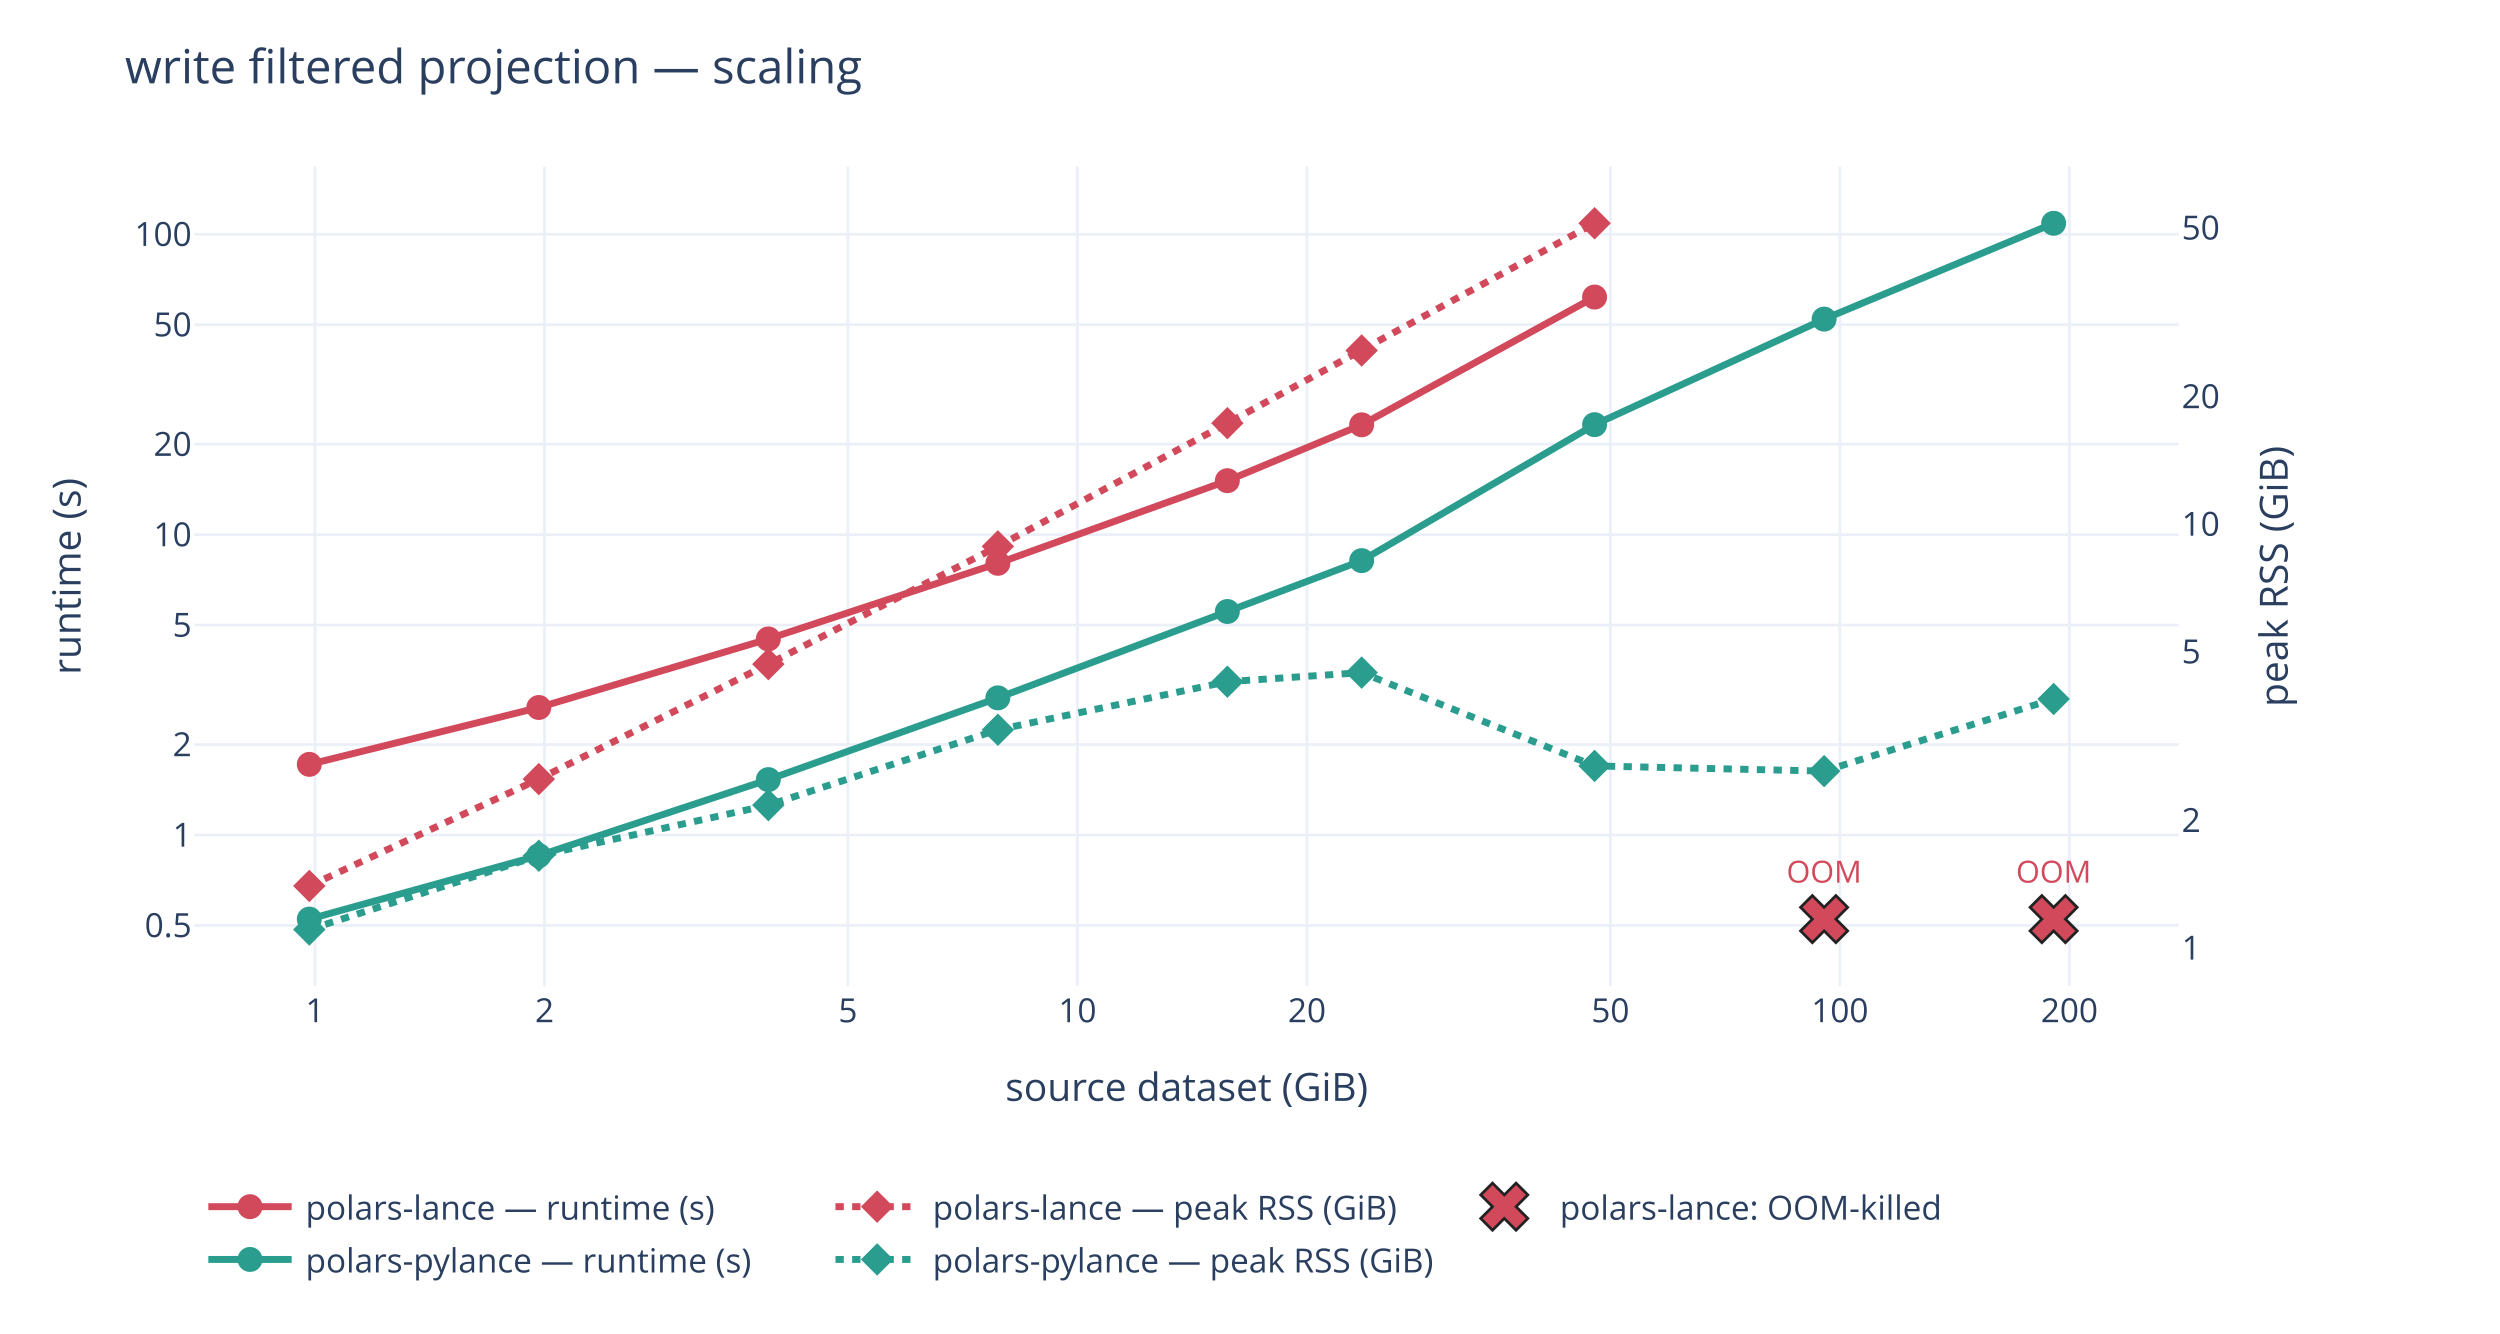
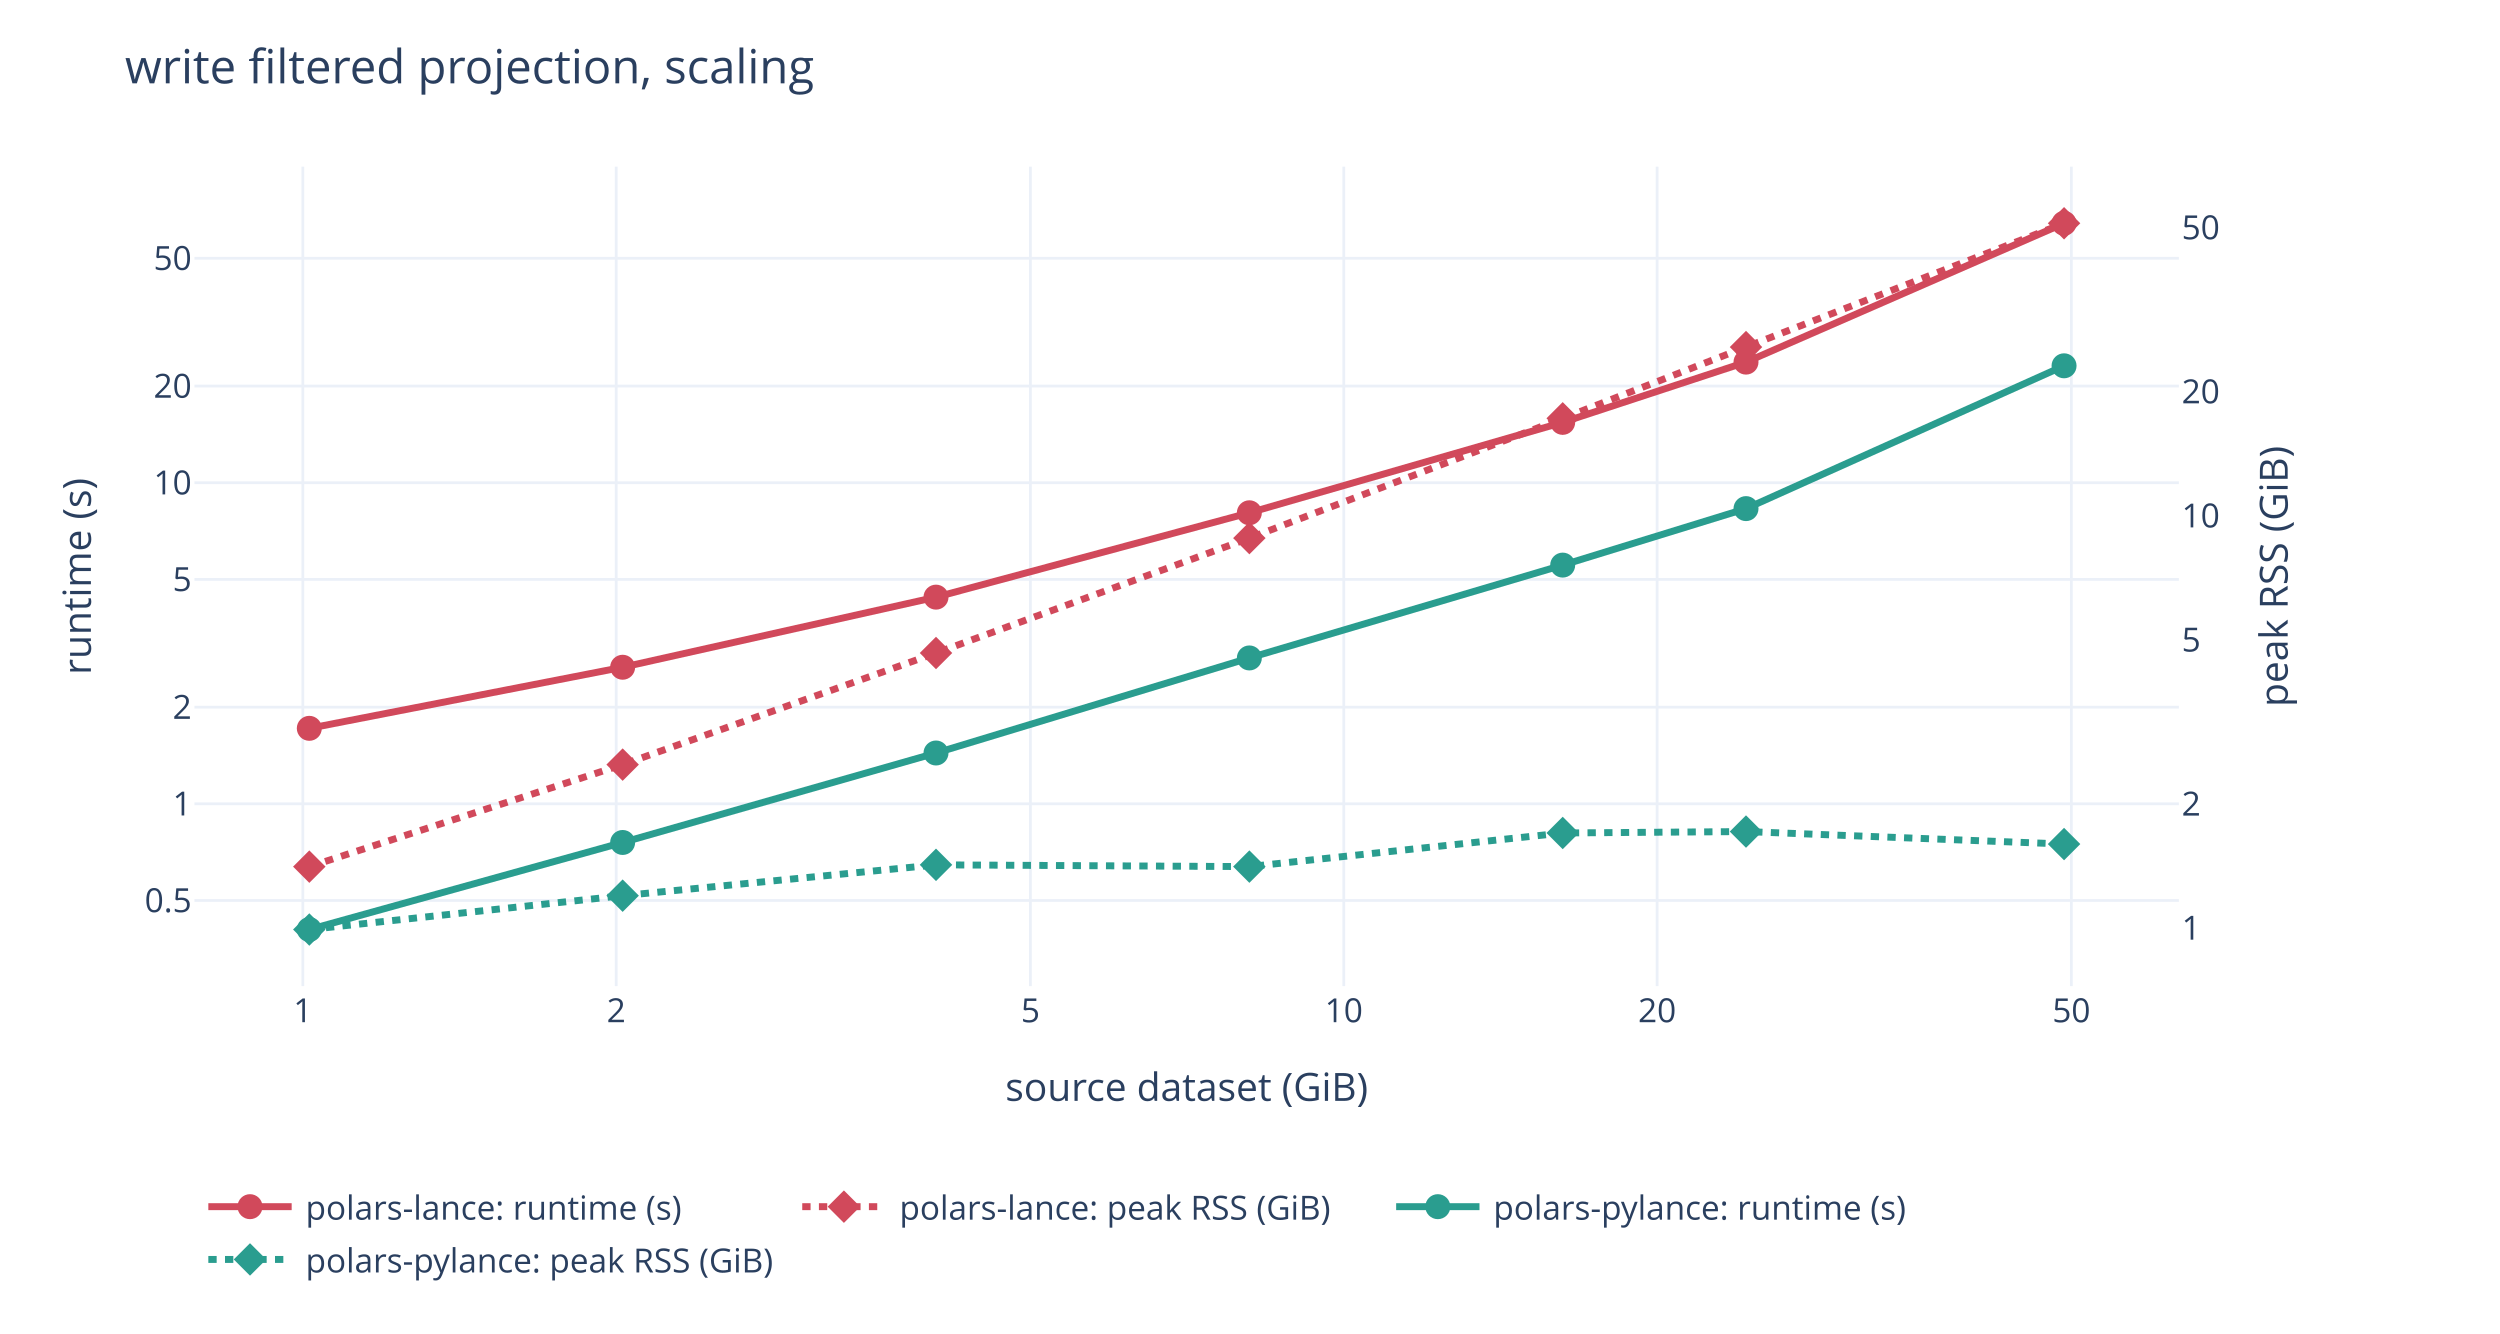
<svg xmlns="http://www.w3.org/2000/svg" class="main-svg" width="900" height="480" style="" viewBox="0 0 900 480">
  <rect x="0" y="0" width="900" height="480" style="fill: rgb(255, 255, 255); fill-opacity: 1;" />
-   <defs id="defs-044f42">
+   <defs id="defs-d70cb2">
    <g class="clips">
-       <clipPath id="clip044f42xyplot" class="plotclip">
+       <clipPath id="clipd70cb2xyplot" class="plotclip">
        <rect width="714.4" height="295" />
      </clipPath>
-       <clipPath id="clip044f42xy2plot" class="plotclip">
+       <clipPath id="clipd70cb2xy2plot" class="plotclip">
        <rect width="714.4" height="295" />
      </clipPath>
-       <clipPath class="axesclip" id="clip044f42x">
+       <clipPath class="axesclip" id="clipd70cb2x">
        <rect x="70" y="0" width="714.4" height="480" />
      </clipPath>
-       <clipPath class="axesclip" id="clip044f42y">
+       <clipPath class="axesclip" id="clipd70cb2y">
        <rect x="0" y="60" width="900" height="295" />
      </clipPath>
-       <clipPath class="axesclip" id="clip044f42xy">
+       <clipPath class="axesclip" id="clipd70cb2xy">
        <rect x="70" y="60" width="714.4" height="295" />
      </clipPath>
-       <clipPath class="axesclip" id="clip044f42y2">
+       <clipPath class="axesclip" id="clipd70cb2y2">
        <rect x="0" y="60" width="900" height="295" />
      </clipPath>
-       <clipPath class="axesclip" id="clip044f42xy2">
+       <clipPath class="axesclip" id="clipd70cb2xy2">
        <rect x="70" y="60" width="714.4" height="295" />
      </clipPath>
    </g>
    <g class="gradients" />
    <g class="patterns" />
  </defs>
  <g class="bglayer" />
  <g class="layer-below">
    <g class="imagelayer" />
    <g class="shapelayer" />
  </g>
  <g class="cartesianlayer">
    <g class="subplot xy">
      <g class="layer-subplot">
        <g class="shapelayer" />
        <g class="imagelayer" />
      </g>
      <g class="minor-gridlayer">
        <g class="x" />
        <g class="y" />
        <g class="y2" />
      </g>
      <g class="gridlayer">
        <g class="x">
-           <path class="xgrid crisp" transform="translate(113.39,0)" d="M0,60v295" style="stroke: rgb(235, 240, 248); stroke-opacity: 1; stroke-width: 1px;" />
-           <path class="xgrid crisp" transform="translate(196.02,0)" d="M0,60v295" style="stroke: rgb(235, 240, 248); stroke-opacity: 1; stroke-width: 1px;" />
-           <path class="xgrid crisp" transform="translate(305.24,0)" d="M0,60v295" style="stroke: rgb(235, 240, 248); stroke-opacity: 1; stroke-width: 1px;" />
-           <path class="xgrid crisp" transform="translate(387.87,0)" d="M0,60v295" style="stroke: rgb(235, 240, 248); stroke-opacity: 1; stroke-width: 1px;" />
-           <path class="xgrid crisp" transform="translate(470.5,0)" d="M0,60v295" style="stroke: rgb(235, 240, 248); stroke-opacity: 1; stroke-width: 1px;" />
-           <path class="xgrid crisp" transform="translate(579.73,0)" d="M0,60v295" style="stroke: rgb(235, 240, 248); stroke-opacity: 1; stroke-width: 1px;" />
-           <path class="xgrid crisp" transform="translate(662.35,0)" d="M0,60v295" style="stroke: rgb(235, 240, 248); stroke-opacity: 1; stroke-width: 1px;" />
-           <path class="xgrid crisp" transform="translate(744.98,0)" d="M0,60v295" style="stroke: rgb(235, 240, 248); stroke-opacity: 1; stroke-width: 1px;" />
+           <path class="xgrid crisp" transform="translate(109.02,0)" d="M0,60v295" style="stroke: rgb(235, 240, 248); stroke-opacity: 1; stroke-width: 1px;" />
+           <path class="xgrid crisp" transform="translate(221.83,0)" d="M0,60v295" style="stroke: rgb(235, 240, 248); stroke-opacity: 1; stroke-width: 1px;" />
+           <path class="xgrid crisp" transform="translate(370.95,0)" d="M0,60v295" style="stroke: rgb(235, 240, 248); stroke-opacity: 1; stroke-width: 1px;" />
+           <path class="xgrid crisp" transform="translate(483.76,0)" d="M0,60v295" style="stroke: rgb(235, 240, 248); stroke-opacity: 1; stroke-width: 1px;" />
+           <path class="xgrid crisp" transform="translate(596.56,0)" d="M0,60v295" style="stroke: rgb(235, 240, 248); stroke-opacity: 1; stroke-width: 1px;" />
+           <path class="xgrid crisp" transform="translate(745.69,0)" d="M0,60v295" style="stroke: rgb(235, 240, 248); stroke-opacity: 1; stroke-width: 1px;" />
        </g>
        <g class="y">
-           <path class="ygrid crisp" transform="translate(0,333.14)" d="M70,0h714.4" style="stroke: rgb(235, 240, 248); stroke-opacity: 1; stroke-width: 1px;" />
-           <path class="ygrid crisp" transform="translate(0,300.59)" d="M70,0h714.4" style="stroke: rgb(235, 240, 248); stroke-opacity: 1; stroke-width: 1px;" />
-           <path class="ygrid crisp" transform="translate(0,268.04)" d="M70,0h714.4" style="stroke: rgb(235, 240, 248); stroke-opacity: 1; stroke-width: 1px;" />
-           <path class="ygrid crisp" transform="translate(0,225.01)" d="M70,0h714.4" style="stroke: rgb(235, 240, 248); stroke-opacity: 1; stroke-width: 1px;" />
-           <path class="ygrid crisp" transform="translate(0,192.46)" d="M70,0h714.4" style="stroke: rgb(235, 240, 248); stroke-opacity: 1; stroke-width: 1px;" />
-           <path class="ygrid crisp" transform="translate(0,159.91)" d="M70,0h714.4" style="stroke: rgb(235, 240, 248); stroke-opacity: 1; stroke-width: 1px;" />
-           <path class="ygrid crisp" transform="translate(0,116.88)" d="M70,0h714.4" style="stroke: rgb(235, 240, 248); stroke-opacity: 1; stroke-width: 1px;" />
-           <path class="ygrid crisp" transform="translate(0,84.33)" d="M70,0h714.4" style="stroke: rgb(235, 240, 248); stroke-opacity: 1; stroke-width: 1px;" />
+           <path class="ygrid crisp" transform="translate(0,324.17)" d="M70,0h714.4" style="stroke: rgb(235, 240, 248); stroke-opacity: 1; stroke-width: 1px;" />
+           <path class="ygrid crisp" transform="translate(0,289.37)" d="M70,0h714.4" style="stroke: rgb(235, 240, 248); stroke-opacity: 1; stroke-width: 1px;" />
+           <path class="ygrid crisp" transform="translate(0,254.58)" d="M70,0h714.4" style="stroke: rgb(235, 240, 248); stroke-opacity: 1; stroke-width: 1px;" />
+           <path class="ygrid crisp" transform="translate(0,208.58)" d="M70,0h714.4" style="stroke: rgb(235, 240, 248); stroke-opacity: 1; stroke-width: 1px;" />
+           <path class="ygrid crisp" transform="translate(0,173.78)" d="M70,0h714.4" style="stroke: rgb(235, 240, 248); stroke-opacity: 1; stroke-width: 1px;" />
+           <path class="ygrid crisp" transform="translate(0,138.98)" d="M70,0h714.4" style="stroke: rgb(235, 240, 248); stroke-opacity: 1; stroke-width: 1px;" />
+           <path class="ygrid crisp" transform="translate(0,92.98)" d="M70,0h714.4" style="stroke: rgb(235, 240, 248); stroke-opacity: 1; stroke-width: 1px;" />
        </g>
        <g class="y2" />
      </g>
      <g class="zerolinelayer" />
      <g class="layer-between">
        <g class="shapelayer" />
        <g class="imagelayer" />
      </g>
      <path class="xlines-below" />
      <path class="ylines-below" />
      <g class="overlines-below">
        <path class="xy2-x" />
        <path class="xy2-y" />
      </g>
      <g class="xaxislayer-below" />
      <g class="yaxislayer-below" />
      <g class="overaxes-below">
        <g class="xy2-x" />
        <g class="xy2-y" />
      </g>
      <g class="overplot">
-         <g class="xy" transform="translate(70,60)" clip-path="url(#clip044f42xyplot)">
+         <g class="xy" transform="translate(70,60)" clip-path="url(#clipd70cb2xyplot)">
          <g class="scatterlayer mlayer">
-             <g class="trace scatter tracec102e5" style="stroke-miterlimit: 2; opacity: 1;">
+             <g class="trace scatter trace027708" style="stroke-miterlimit: 2; opacity: 1;">
              <g class="fills" />
              <g class="errorbars" />
              <g class="lines">
-                 <path class="js-line" d="M41.35,215.17L123.97,194.7L206.6,170.02L289.23,142.79L371.85,113.05L420.19,92.93L504.05,46.94" style="vector-effect: none; fill: none; stroke: rgb(209, 73, 91); stroke-opacity: 1; stroke-width: 2.5px; opacity: 1;" />
+                 <path class="js-line" d="M41.35,202.2L154.15,180.21L266.96,154.97L379.77,124.6L492.57,92.05L558.56,70.36L673.06,20.38" style="vector-effect: none; fill: none; stroke: rgb(209, 73, 91); stroke-opacity: 1; stroke-width: 2.5px; opacity: 1;" />
              </g>
              <g class="points">
-                 <path class="point" transform="translate(41.35,215.17)" d="M4.5,0A4.5,4.5 0 1,1 0,-4.5A4.5,4.5 0 0,1 4.5,0Z" style="opacity: 1; stroke-width: 0px; fill: rgb(209, 73, 91); fill-opacity: 1;" />
-                 <path class="point" transform="translate(123.97,194.7)" d="M4.5,0A4.5,4.5 0 1,1 0,-4.5A4.5,4.5 0 0,1 4.5,0Z" style="opacity: 1; stroke-width: 0px; fill: rgb(209, 73, 91); fill-opacity: 1;" />
-                 <path class="point" transform="translate(206.6,170.02)" d="M4.5,0A4.5,4.5 0 1,1 0,-4.5A4.5,4.5 0 0,1 4.5,0Z" style="opacity: 1; stroke-width: 0px; fill: rgb(209, 73, 91); fill-opacity: 1;" />
-                 <path class="point" transform="translate(289.23,142.79)" d="M4.5,0A4.5,4.5 0 1,1 0,-4.5A4.5,4.5 0 0,1 4.5,0Z" style="opacity: 1; stroke-width: 0px; fill: rgb(209, 73, 91); fill-opacity: 1;" />
-                 <path class="point" transform="translate(371.85,113.05)" d="M4.5,0A4.5,4.5 0 1,1 0,-4.5A4.5,4.5 0 0,1 4.5,0Z" style="opacity: 1; stroke-width: 0px; fill: rgb(209, 73, 91); fill-opacity: 1;" />
-                 <path class="point" transform="translate(420.19,92.93)" d="M4.5,0A4.5,4.5 0 1,1 0,-4.5A4.5,4.5 0 0,1 4.5,0Z" style="opacity: 1; stroke-width: 0px; fill: rgb(209, 73, 91); fill-opacity: 1;" />
-                 <path class="point" transform="translate(504.05,46.94)" d="M4.5,0A4.5,4.5 0 1,1 0,-4.5A4.5,4.5 0 0,1 4.5,0Z" style="opacity: 1; stroke-width: 0px; fill: rgb(209, 73, 91); fill-opacity: 1;" />
+                 <path class="point" transform="translate(41.35,202.2)" d="M4.5,0A4.5,4.5 0 1,1 0,-4.5A4.5,4.5 0 0,1 4.5,0Z" style="opacity: 1; stroke-width: 0px; fill: rgb(209, 73, 91); fill-opacity: 1;" />
+                 <path class="point" transform="translate(154.15,180.21)" d="M4.5,0A4.5,4.5 0 1,1 0,-4.5A4.5,4.5 0 0,1 4.5,0Z" style="opacity: 1; stroke-width: 0px; fill: rgb(209, 73, 91); fill-opacity: 1;" />
+                 <path class="point" transform="translate(266.96,154.97)" d="M4.5,0A4.5,4.5 0 1,1 0,-4.5A4.5,4.5 0 0,1 4.5,0Z" style="opacity: 1; stroke-width: 0px; fill: rgb(209, 73, 91); fill-opacity: 1;" />
+                 <path class="point" transform="translate(379.77,124.6)" d="M4.5,0A4.5,4.5 0 1,1 0,-4.5A4.5,4.5 0 0,1 4.5,0Z" style="opacity: 1; stroke-width: 0px; fill: rgb(209, 73, 91); fill-opacity: 1;" />
+                 <path class="point" transform="translate(492.57,92.05)" d="M4.5,0A4.5,4.5 0 1,1 0,-4.5A4.5,4.5 0 0,1 4.5,0Z" style="opacity: 1; stroke-width: 0px; fill: rgb(209, 73, 91); fill-opacity: 1;" />
+                 <path class="point" transform="translate(558.56,70.36)" d="M4.5,0A4.5,4.5 0 1,1 0,-4.5A4.5,4.5 0 0,1 4.5,0Z" style="opacity: 1; stroke-width: 0px; fill: rgb(209, 73, 91); fill-opacity: 1;" />
+                 <path class="point" transform="translate(673.06,20.38)" d="M4.5,0A4.5,4.5 0 1,1 0,-4.5A4.5,4.5 0 0,1 4.5,0Z" style="opacity: 1; stroke-width: 0px; fill: rgb(209, 73, 91); fill-opacity: 1;" />
              </g>
              <g class="text" />
            </g>
-             <g class="trace scatter trace459a72" style="stroke-miterlimit: 2; opacity: 1;">
-               <g class="fills" />
-               <g class="errorbars" />
-               <g class="lines" />
-               <g class="points">
-                 <path class="point" transform="translate(586.68,270.88)" d="M0,4.24l4.24,4.24l4.24,-4.24l-4.24,-4.24l4.24,-4.24l-4.24,-4.24l-4.24,4.24l-4.24,-4.24l-4.24,4.24l4.24,4.24l-4.24,4.24l4.24,4.24Z" style="opacity: 1; stroke-width: 1px; fill: rgb(209, 73, 91); fill-opacity: 1; stroke: rgb(34, 34, 34); stroke-opacity: 1;" />
-                 <path class="point" transform="translate(669.31,270.88)" d="M0,4.24l4.24,4.24l4.24,-4.24l-4.24,-4.24l4.24,-4.24l-4.24,-4.24l-4.24,4.24l-4.24,-4.24l-4.24,4.24l4.24,4.24l-4.24,4.24l4.24,4.24Z" style="opacity: 1; stroke-width: 1px; fill: rgb(209, 73, 91); fill-opacity: 1; stroke: rgb(34, 34, 34); stroke-opacity: 1;" />
-               </g>
-               <g class="text">
-                 <g class="textpoint" transform="translate(0,-13.125)">
-                   <text x="586.68" y="270.88" text-anchor="middle" style="font-family: 'Open Sans', verdana, arial, sans-serif; font-size: 11px; fill: rgb(209, 73, 91); fill-opacity: 1; white-space: pre;">OOM</text>
-                 </g>
-                 <g class="textpoint" transform="translate(0,-13.125)">
-                   <text x="669.31" y="270.88" text-anchor="middle" style="font-family: 'Open Sans', verdana, arial, sans-serif; font-size: 11px; fill: rgb(209, 73, 91); fill-opacity: 1; white-space: pre;">OOM</text>
-                 </g>
-               </g>
-             </g>
-             <g class="trace scatter trace5e51e1" style="stroke-miterlimit: 2; opacity: 1;">
+             <g class="trace scatter trace040fe6" style="stroke-miterlimit: 2; opacity: 1;">
              <g class="fills" />
              <g class="errorbars" />
              <g class="lines">
-                 <path class="js-line" d="M41.35,270.88L123.97,248.01L206.6,220.66L289.23,191.23L371.85,160.14L420.19,141.83L504.05,92.88L586.68,54.88L669.31,20.38" style="vector-effect: none; fill: none; stroke: rgb(42, 157, 143); stroke-opacity: 1; stroke-width: 2.5px; opacity: 1;" />
+                 <path class="js-line" d="M41.35,274.63L154.15,243.29L266.96,211.08L379.77,176.86L492.57,143.44L558.56,123.1L673.06,71.69" style="vector-effect: none; fill: none; stroke: rgb(42, 157, 143); stroke-opacity: 1; stroke-width: 2.5px; opacity: 1;" />
              </g>
              <g class="points">
-                 <path class="point" transform="translate(41.35,270.88)" d="M4.5,0A4.5,4.5 0 1,1 0,-4.5A4.5,4.5 0 0,1 4.5,0Z" style="opacity: 1; stroke-width: 0px; fill: rgb(42, 157, 143); fill-opacity: 1;" />
-                 <path class="point" transform="translate(123.97,248.01)" d="M4.5,0A4.5,4.5 0 1,1 0,-4.5A4.5,4.5 0 0,1 4.5,0Z" style="opacity: 1; stroke-width: 0px; fill: rgb(42, 157, 143); fill-opacity: 1;" />
-                 <path class="point" transform="translate(206.6,220.66)" d="M4.5,0A4.5,4.5 0 1,1 0,-4.5A4.5,4.5 0 0,1 4.5,0Z" style="opacity: 1; stroke-width: 0px; fill: rgb(42, 157, 143); fill-opacity: 1;" />
-                 <path class="point" transform="translate(289.23,191.23)" d="M4.5,0A4.5,4.5 0 1,1 0,-4.5A4.5,4.5 0 0,1 4.5,0Z" style="opacity: 1; stroke-width: 0px; fill: rgb(42, 157, 143); fill-opacity: 1;" />
-                 <path class="point" transform="translate(371.85,160.14)" d="M4.5,0A4.5,4.5 0 1,1 0,-4.5A4.5,4.5 0 0,1 4.5,0Z" style="opacity: 1; stroke-width: 0px; fill: rgb(42, 157, 143); fill-opacity: 1;" />
-                 <path class="point" transform="translate(420.19,141.83)" d="M4.5,0A4.5,4.5 0 1,1 0,-4.5A4.5,4.5 0 0,1 4.5,0Z" style="opacity: 1; stroke-width: 0px; fill: rgb(42, 157, 143); fill-opacity: 1;" />
-                 <path class="point" transform="translate(504.05,92.88)" d="M4.5,0A4.5,4.5 0 1,1 0,-4.5A4.5,4.5 0 0,1 4.5,0Z" style="opacity: 1; stroke-width: 0px; fill: rgb(42, 157, 143); fill-opacity: 1;" />
-                 <path class="point" transform="translate(586.68,54.88)" d="M4.5,0A4.5,4.5 0 1,1 0,-4.5A4.5,4.5 0 0,1 4.5,0Z" style="opacity: 1; stroke-width: 0px; fill: rgb(42, 157, 143); fill-opacity: 1;" />
-                 <path class="point" transform="translate(669.31,20.38)" d="M4.5,0A4.5,4.5 0 1,1 0,-4.5A4.5,4.5 0 0,1 4.5,0Z" style="opacity: 1; stroke-width: 0px; fill: rgb(42, 157, 143); fill-opacity: 1;" />
+                 <path class="point" transform="translate(41.35,274.63)" d="M4.5,0A4.5,4.5 0 1,1 0,-4.5A4.5,4.5 0 0,1 4.5,0Z" style="opacity: 1; stroke-width: 0px; fill: rgb(42, 157, 143); fill-opacity: 1;" />
+                 <path class="point" transform="translate(154.15,243.29)" d="M4.5,0A4.5,4.5 0 1,1 0,-4.5A4.5,4.5 0 0,1 4.5,0Z" style="opacity: 1; stroke-width: 0px; fill: rgb(42, 157, 143); fill-opacity: 1;" />
+                 <path class="point" transform="translate(266.96,211.08)" d="M4.5,0A4.5,4.5 0 1,1 0,-4.5A4.5,4.5 0 0,1 4.5,0Z" style="opacity: 1; stroke-width: 0px; fill: rgb(42, 157, 143); fill-opacity: 1;" />
+                 <path class="point" transform="translate(379.77,176.86)" d="M4.5,0A4.5,4.5 0 1,1 0,-4.5A4.5,4.5 0 0,1 4.5,0Z" style="opacity: 1; stroke-width: 0px; fill: rgb(42, 157, 143); fill-opacity: 1;" />
+                 <path class="point" transform="translate(492.57,143.44)" d="M4.5,0A4.5,4.5 0 1,1 0,-4.5A4.5,4.5 0 0,1 4.5,0Z" style="opacity: 1; stroke-width: 0px; fill: rgb(42, 157, 143); fill-opacity: 1;" />
+                 <path class="point" transform="translate(558.56,123.1)" d="M4.5,0A4.5,4.5 0 1,1 0,-4.5A4.5,4.5 0 0,1 4.5,0Z" style="opacity: 1; stroke-width: 0px; fill: rgb(42, 157, 143); fill-opacity: 1;" />
+                 <path class="point" transform="translate(673.06,71.69)" d="M4.5,0A4.5,4.5 0 1,1 0,-4.5A4.5,4.5 0 0,1 4.5,0Z" style="opacity: 1; stroke-width: 0px; fill: rgb(42, 157, 143); fill-opacity: 1;" />
              </g>
              <g class="text" />
            </g>
          </g>
        </g>
-         <g class="xy2" transform="translate(70,60)" clip-path="url(#clip044f42xy2plot)">
+         <g class="xy2" transform="translate(70,60)" clip-path="url(#clipd70cb2xy2plot)">
          <g class="scatterlayer mlayer">
-             <g class="trace scatter tracecdc8a9" style="stroke-miterlimit: 2; opacity: 1;">
+             <g class="trace scatter trace597b4a" style="stroke-miterlimit: 2; opacity: 1;">
              <g class="fills" />
              <g class="errorbars" />
              <g class="lines">
-                 <path class="js-line" d="M41.35,258.94L123.97,220.48L206.6,179.09L289.23,136.7L371.85,92.34L504.05,20.38" style="vector-effect: none; fill: none; stroke: rgb(209, 73, 91); stroke-opacity: 1; stroke-dasharray: 3px, 3px; stroke-width: 2.5px; opacity: 1;" />
+                 <path class="js-line" d="M41.35,251.99L154.15,215.26L266.96,175.08L379.77,133.72L492.57,90.6L673.06,20.38" style="vector-effect: none; fill: none; stroke: rgb(209, 73, 91); stroke-opacity: 1; stroke-dasharray: 3px, 3px; stroke-width: 2.5px; opacity: 1;" />
              </g>
              <g class="points">
-                 <path class="point" transform="translate(41.35,258.94)" d="M5.85,0L0,5.85L-5.85,0L0,-5.85Z" style="opacity: 1; stroke-width: 0px; fill: rgb(209, 73, 91); fill-opacity: 1;" />
-                 <path class="point" transform="translate(123.97,220.48)" d="M5.85,0L0,5.85L-5.85,0L0,-5.85Z" style="opacity: 1; stroke-width: 0px; fill: rgb(209, 73, 91); fill-opacity: 1;" />
-                 <path class="point" transform="translate(206.6,179.09)" d="M5.85,0L0,5.85L-5.85,0L0,-5.85Z" style="opacity: 1; stroke-width: 0px; fill: rgb(209, 73, 91); fill-opacity: 1;" />
-                 <path class="point" transform="translate(289.23,136.7)" d="M5.85,0L0,5.85L-5.85,0L0,-5.85Z" style="opacity: 1; stroke-width: 0px; fill: rgb(209, 73, 91); fill-opacity: 1;" />
-                 <path class="point" transform="translate(371.85,92.34)" d="M5.85,0L0,5.85L-5.85,0L0,-5.85Z" style="opacity: 1; stroke-width: 0px; fill: rgb(209, 73, 91); fill-opacity: 1;" />
-                 <path class="point" transform="translate(420.19,66.17)" d="M5.85,0L0,5.85L-5.85,0L0,-5.85Z" style="opacity: 1; stroke-width: 0px; fill: rgb(209, 73, 91); fill-opacity: 1;" />
-                 <path class="point" transform="translate(504.05,20.38)" d="M5.85,0L0,5.85L-5.85,0L0,-5.85Z" style="opacity: 1; stroke-width: 0px; fill: rgb(209, 73, 91); fill-opacity: 1;" />
+                 <path class="point" transform="translate(41.35,251.99)" d="M5.85,0L0,5.85L-5.85,0L0,-5.85Z" style="opacity: 1; stroke-width: 0px; fill: rgb(209, 73, 91); fill-opacity: 1;" />
+                 <path class="point" transform="translate(154.15,215.26)" d="M5.85,0L0,5.85L-5.85,0L0,-5.85Z" style="opacity: 1; stroke-width: 0px; fill: rgb(209, 73, 91); fill-opacity: 1;" />
+                 <path class="point" transform="translate(266.96,175.08)" d="M5.85,0L0,5.85L-5.85,0L0,-5.85Z" style="opacity: 1; stroke-width: 0px; fill: rgb(209, 73, 91); fill-opacity: 1;" />
+                 <path class="point" transform="translate(379.77,133.72)" d="M5.85,0L0,5.85L-5.85,0L0,-5.85Z" style="opacity: 1; stroke-width: 0px; fill: rgb(209, 73, 91); fill-opacity: 1;" />
+                 <path class="point" transform="translate(492.57,90.6)" d="M5.85,0L0,5.85L-5.85,0L0,-5.85Z" style="opacity: 1; stroke-width: 0px; fill: rgb(209, 73, 91); fill-opacity: 1;" />
+                 <path class="point" transform="translate(558.56,64.94)" d="M5.85,0L0,5.85L-5.85,0L0,-5.85Z" style="opacity: 1; stroke-width: 0px; fill: rgb(209, 73, 91); fill-opacity: 1;" />
+                 <path class="point" transform="translate(673.06,20.38)" d="M5.85,0L0,5.85L-5.85,0L0,-5.85Z" style="opacity: 1; stroke-width: 0px; fill: rgb(209, 73, 91); fill-opacity: 1;" />
              </g>
              <g class="text" />
            </g>
-             <g class="trace scatter trace089faa" style="stroke-miterlimit: 2; opacity: 1;">
+             <g class="trace scatter trace2a82a6" style="stroke-miterlimit: 2; opacity: 1;">
              <g class="fills" />
              <g class="errorbars" />
              <g class="lines">
-                 <path class="js-line" d="M41.35,274.63L123.97,248.07L206.6,229.85L289.23,202.71L371.85,185.41L420.19,182.14L504.05,215.73L586.68,217.6L669.31,191.64" style="vector-effect: none; fill: none; stroke: rgb(42, 157, 143); stroke-opacity: 1; stroke-dasharray: 3px, 3px; stroke-width: 2.5px; opacity: 1;" />
+                 <path class="js-line" d="M41.35,274.63L154.15,262.44L266.96,251.34L379.77,251.98L492.57,239.87L558.56,239.36L673.06,243.86" style="vector-effect: none; fill: none; stroke: rgb(42, 157, 143); stroke-opacity: 1; stroke-dasharray: 3px, 3px; stroke-width: 2.5px; opacity: 1;" />
              </g>
              <g class="points">
                <path class="point" transform="translate(41.35,274.63)" d="M5.85,0L0,5.85L-5.85,0L0,-5.85Z" style="opacity: 1; stroke-width: 0px; fill: rgb(42, 157, 143); fill-opacity: 1;" />
-                 <path class="point" transform="translate(123.97,248.07)" d="M5.85,0L0,5.85L-5.85,0L0,-5.85Z" style="opacity: 1; stroke-width: 0px; fill: rgb(42, 157, 143); fill-opacity: 1;" />
-                 <path class="point" transform="translate(206.6,229.85)" d="M5.85,0L0,5.85L-5.85,0L0,-5.85Z" style="opacity: 1; stroke-width: 0px; fill: rgb(42, 157, 143); fill-opacity: 1;" />
-                 <path class="point" transform="translate(289.23,202.71)" d="M5.85,0L0,5.85L-5.85,0L0,-5.85Z" style="opacity: 1; stroke-width: 0px; fill: rgb(42, 157, 143); fill-opacity: 1;" />
-                 <path class="point" transform="translate(371.85,185.41)" d="M5.85,0L0,5.85L-5.85,0L0,-5.85Z" style="opacity: 1; stroke-width: 0px; fill: rgb(42, 157, 143); fill-opacity: 1;" />
-                 <path class="point" transform="translate(420.19,182.14)" d="M5.85,0L0,5.85L-5.85,0L0,-5.85Z" style="opacity: 1; stroke-width: 0px; fill: rgb(42, 157, 143); fill-opacity: 1;" />
-                 <path class="point" transform="translate(504.05,215.73)" d="M5.85,0L0,5.85L-5.85,0L0,-5.85Z" style="opacity: 1; stroke-width: 0px; fill: rgb(42, 157, 143); fill-opacity: 1;" />
-                 <path class="point" transform="translate(586.68,217.6)" d="M5.85,0L0,5.85L-5.85,0L0,-5.85Z" style="opacity: 1; stroke-width: 0px; fill: rgb(42, 157, 143); fill-opacity: 1;" />
-                 <path class="point" transform="translate(669.31,191.64)" d="M5.85,0L0,5.85L-5.85,0L0,-5.85Z" style="opacity: 1; stroke-width: 0px; fill: rgb(42, 157, 143); fill-opacity: 1;" />
+                 <path class="point" transform="translate(154.15,262.44)" d="M5.85,0L0,5.85L-5.85,0L0,-5.85Z" style="opacity: 1; stroke-width: 0px; fill: rgb(42, 157, 143); fill-opacity: 1;" />
+                 <path class="point" transform="translate(266.96,251.34)" d="M5.85,0L0,5.85L-5.85,0L0,-5.85Z" style="opacity: 1; stroke-width: 0px; fill: rgb(42, 157, 143); fill-opacity: 1;" />
+                 <path class="point" transform="translate(379.77,251.98)" d="M5.85,0L0,5.85L-5.85,0L0,-5.85Z" style="opacity: 1; stroke-width: 0px; fill: rgb(42, 157, 143); fill-opacity: 1;" />
+                 <path class="point" transform="translate(492.57,239.87)" d="M5.85,0L0,5.85L-5.85,0L0,-5.85Z" style="opacity: 1; stroke-width: 0px; fill: rgb(42, 157, 143); fill-opacity: 1;" />
+                 <path class="point" transform="translate(558.56,239.36)" d="M5.85,0L0,5.85L-5.85,0L0,-5.85Z" style="opacity: 1; stroke-width: 0px; fill: rgb(42, 157, 143); fill-opacity: 1;" />
+                 <path class="point" transform="translate(673.06,243.86)" d="M5.85,0L0,5.85L-5.85,0L0,-5.85Z" style="opacity: 1; stroke-width: 0px; fill: rgb(42, 157, 143); fill-opacity: 1;" />
              </g>
              <g class="text" />
            </g>
          </g>
        </g>
      </g>
      <g class="zerolinelayer-above" />
      <path class="xlines-above crisp" d="M0,0" style="fill: none;" />
      <path class="ylines-above crisp" d="M0,0" style="fill: none;" />
      <g class="overlines-above">
        <path class="xy2-x crisp" d="M0,0" style="fill: none;" />
        <path class="xy2-y crisp" d="M0,0" style="fill: none;" />
      </g>
      <g class="xaxislayer-above">
        <g class="xtick">
-           <text text-anchor="middle" x="0" y="368" transform="translate(113.39,0)" style="font-family: 'Open Sans', verdana, arial, sans-serif; font-size: 12px; fill: rgb(42, 63, 95); fill-opacity: 1; white-space: pre;">1</text>
-         </g>
-         <g class="xtick">
-           <text text-anchor="middle" x="0" y="368" style="font-family: 'Open Sans', verdana, arial, sans-serif; font-size: 12px; fill: rgb(42, 63, 95); fill-opacity: 1; white-space: pre;" transform="translate(196.02,0)">2</text>
-         </g>
-         <g class="xtick">
-           <text text-anchor="middle" x="0" y="368" style="font-family: 'Open Sans', verdana, arial, sans-serif; font-size: 12px; fill: rgb(42, 63, 95); fill-opacity: 1; white-space: pre;" transform="translate(305.24,0)">5</text>
-         </g>
-         <g class="xtick">
-           <text text-anchor="middle" x="0" y="368" style="font-family: 'Open Sans', verdana, arial, sans-serif; font-size: 12px; fill: rgb(42, 63, 95); fill-opacity: 1; white-space: pre;" transform="translate(387.87,0)">10</text>
-         </g>
-         <g class="xtick">
-           <text text-anchor="middle" x="0" y="368" style="font-family: 'Open Sans', verdana, arial, sans-serif; font-size: 12px; fill: rgb(42, 63, 95); fill-opacity: 1; white-space: pre;" transform="translate(470.5,0)">20</text>
-         </g>
-         <g class="xtick">
-           <text text-anchor="middle" x="0" y="368" style="font-family: 'Open Sans', verdana, arial, sans-serif; font-size: 12px; fill: rgb(42, 63, 95); fill-opacity: 1; white-space: pre;" transform="translate(579.73,0)">50</text>
-         </g>
-         <g class="xtick">
-           <text text-anchor="middle" x="0" y="368" style="font-family: 'Open Sans', verdana, arial, sans-serif; font-size: 12px; fill: rgb(42, 63, 95); fill-opacity: 1; white-space: pre;" transform="translate(662.35,0)">100</text>
-         </g>
-         <g class="xtick">
-           <text text-anchor="middle" x="0" y="368" style="font-family: 'Open Sans', verdana, arial, sans-serif; font-size: 12px; fill: rgb(42, 63, 95); fill-opacity: 1; white-space: pre;" transform="translate(744.98,0)">200</text>
+           <text text-anchor="middle" x="0" y="368" transform="translate(109.02,0)" style="font-family: 'Open Sans', verdana, arial, sans-serif; font-size: 12px; fill: rgb(42, 63, 95); fill-opacity: 1; white-space: pre;">1</text>
+         </g>
+         <g class="xtick">
+           <text text-anchor="middle" x="0" y="368" style="font-family: 'Open Sans', verdana, arial, sans-serif; font-size: 12px; fill: rgb(42, 63, 95); fill-opacity: 1; white-space: pre;" transform="translate(221.83,0)">2</text>
+         </g>
+         <g class="xtick">
+           <text text-anchor="middle" x="0" y="368" style="font-family: 'Open Sans', verdana, arial, sans-serif; font-size: 12px; fill: rgb(42, 63, 95); fill-opacity: 1; white-space: pre;" transform="translate(370.95,0)">5</text>
+         </g>
+         <g class="xtick">
+           <text text-anchor="middle" x="0" y="368" style="font-family: 'Open Sans', verdana, arial, sans-serif; font-size: 12px; fill: rgb(42, 63, 95); fill-opacity: 1; white-space: pre;" transform="translate(483.76,0)">10</text>
+         </g>
+         <g class="xtick">
+           <text text-anchor="middle" x="0" y="368" style="font-family: 'Open Sans', verdana, arial, sans-serif; font-size: 12px; fill: rgb(42, 63, 95); fill-opacity: 1; white-space: pre;" transform="translate(596.56,0)">20</text>
+         </g>
+         <g class="xtick">
+           <text text-anchor="middle" x="0" y="368" style="font-family: 'Open Sans', verdana, arial, sans-serif; font-size: 12px; fill: rgb(42, 63, 95); fill-opacity: 1; white-space: pre;" transform="translate(745.69,0)">50</text>
        </g>
      </g>
      <g class="yaxislayer-above">
        <g class="ytick">
-           <text text-anchor="end" x="69" y="4.2" transform="translate(0,333.14)" style="font-family: 'Open Sans', verdana, arial, sans-serif; font-size: 12px; fill: rgb(42, 63, 95); fill-opacity: 1; white-space: pre;">0.5</text>
-         </g>
-         <g class="ytick">
-           <text text-anchor="end" x="69" y="4.2" style="font-family: 'Open Sans', verdana, arial, sans-serif; font-size: 12px; fill: rgb(42, 63, 95); fill-opacity: 1; white-space: pre;" transform="translate(0,300.59)">1</text>
-         </g>
-         <g class="ytick">
-           <text text-anchor="end" x="69" y="4.2" style="font-family: 'Open Sans', verdana, arial, sans-serif; font-size: 12px; fill: rgb(42, 63, 95); fill-opacity: 1; white-space: pre;" transform="translate(0,268.04)">2</text>
-         </g>
-         <g class="ytick">
-           <text text-anchor="end" x="69" y="4.2" style="font-family: 'Open Sans', verdana, arial, sans-serif; font-size: 12px; fill: rgb(42, 63, 95); fill-opacity: 1; white-space: pre;" transform="translate(0,225.01)">5</text>
-         </g>
-         <g class="ytick">
-           <text text-anchor="end" x="69" y="4.2" style="font-family: 'Open Sans', verdana, arial, sans-serif; font-size: 12px; fill: rgb(42, 63, 95); fill-opacity: 1; white-space: pre;" transform="translate(0,192.46)">10</text>
-         </g>
-         <g class="ytick">
-           <text text-anchor="end" x="69" y="4.2" style="font-family: 'Open Sans', verdana, arial, sans-serif; font-size: 12px; fill: rgb(42, 63, 95); fill-opacity: 1; white-space: pre;" transform="translate(0,159.91)">20</text>
-         </g>
-         <g class="ytick">
-           <text text-anchor="end" x="69" y="4.2" style="font-family: 'Open Sans', verdana, arial, sans-serif; font-size: 12px; fill: rgb(42, 63, 95); fill-opacity: 1; white-space: pre;" transform="translate(0,116.88)">50</text>
-         </g>
-         <g class="ytick">
-           <text text-anchor="end" x="69" y="4.2" style="font-family: 'Open Sans', verdana, arial, sans-serif; font-size: 12px; fill: rgb(42, 63, 95); fill-opacity: 1; white-space: pre;" transform="translate(0,84.33)">100</text>
+           <text text-anchor="end" x="69" y="4.2" transform="translate(0,324.17)" style="font-family: 'Open Sans', verdana, arial, sans-serif; font-size: 12px; fill: rgb(42, 63, 95); fill-opacity: 1; white-space: pre;">0.5</text>
+         </g>
+         <g class="ytick">
+           <text text-anchor="end" x="69" y="4.2" style="font-family: 'Open Sans', verdana, arial, sans-serif; font-size: 12px; fill: rgb(42, 63, 95); fill-opacity: 1; white-space: pre;" transform="translate(0,289.37)">1</text>
+         </g>
+         <g class="ytick">
+           <text text-anchor="end" x="69" y="4.2" style="font-family: 'Open Sans', verdana, arial, sans-serif; font-size: 12px; fill: rgb(42, 63, 95); fill-opacity: 1; white-space: pre;" transform="translate(0,254.58)">2</text>
+         </g>
+         <g class="ytick">
+           <text text-anchor="end" x="69" y="4.2" style="font-family: 'Open Sans', verdana, arial, sans-serif; font-size: 12px; fill: rgb(42, 63, 95); fill-opacity: 1; white-space: pre;" transform="translate(0,208.58)">5</text>
+         </g>
+         <g class="ytick">
+           <text text-anchor="end" x="69" y="4.2" style="font-family: 'Open Sans', verdana, arial, sans-serif; font-size: 12px; fill: rgb(42, 63, 95); fill-opacity: 1; white-space: pre;" transform="translate(0,173.78)">10</text>
+         </g>
+         <g class="ytick">
+           <text text-anchor="end" x="69" y="4.2" style="font-family: 'Open Sans', verdana, arial, sans-serif; font-size: 12px; fill: rgb(42, 63, 95); fill-opacity: 1; white-space: pre;" transform="translate(0,138.98)">20</text>
+         </g>
+         <g class="ytick">
+           <text text-anchor="end" x="69" y="4.2" style="font-family: 'Open Sans', verdana, arial, sans-serif; font-size: 12px; fill: rgb(42, 63, 95); fill-opacity: 1; white-space: pre;" transform="translate(0,92.98)">50</text>
        </g>
      </g>
      <g class="overaxes-above">
        <g class="xy2-x" />
        <g class="xy2-y">
          <g class="y2tick">
-             <text text-anchor="start" x="785.4" y="4.2" transform="translate(0,341.25)" style="font-family: 'Open Sans', verdana, arial, sans-serif; font-size: 12px; fill: rgb(42, 63, 95); fill-opacity: 1; white-space: pre;">1</text>
-           </g>
-           <g class="y2tick">
-             <text text-anchor="start" x="785.4" y="4.2" style="font-family: 'Open Sans', verdana, arial, sans-serif; font-size: 12px; fill: rgb(42, 63, 95); fill-opacity: 1; white-space: pre;" transform="translate(0,295.32)">2</text>
-           </g>
-           <g class="y2tick">
-             <text text-anchor="start" x="785.4" y="4.2" style="font-family: 'Open Sans', verdana, arial, sans-serif; font-size: 12px; fill: rgb(42, 63, 95); fill-opacity: 1; white-space: pre;" transform="translate(0,234.6)">5</text>
-           </g>
-           <g class="y2tick">
-             <text text-anchor="start" x="785.4" y="4.2" style="font-family: 'Open Sans', verdana, arial, sans-serif; font-size: 12px; fill: rgb(42, 63, 95); fill-opacity: 1; white-space: pre;" transform="translate(0,188.67)">10</text>
-           </g>
-           <g class="y2tick">
-             <text text-anchor="start" x="785.4" y="4.2" style="font-family: 'Open Sans', verdana, arial, sans-serif; font-size: 12px; fill: rgb(42, 63, 95); fill-opacity: 1; white-space: pre;" transform="translate(0,142.74)">20</text>
-           </g>
-           <g class="y2tick">
-             <text text-anchor="start" x="785.4" y="4.2" style="font-family: 'Open Sans', verdana, arial, sans-serif; font-size: 12px; fill: rgb(42, 63, 95); fill-opacity: 1; white-space: pre;" transform="translate(0,82.02)">50</text>
+             <text text-anchor="start" x="785.4" y="4.2" transform="translate(0,334.08)" style="font-family: 'Open Sans', verdana, arial, sans-serif; font-size: 12px; fill: rgb(42, 63, 95); fill-opacity: 1; white-space: pre;">1</text>
+           </g>
+           <g class="y2tick">
+             <text text-anchor="start" x="785.4" y="4.2" style="font-family: 'Open Sans', verdana, arial, sans-serif; font-size: 12px; fill: rgb(42, 63, 95); fill-opacity: 1; white-space: pre;" transform="translate(0,289.41)">2</text>
+           </g>
+           <g class="y2tick">
+             <text text-anchor="start" x="785.4" y="4.2" style="font-family: 'Open Sans', verdana, arial, sans-serif; font-size: 12px; fill: rgb(42, 63, 95); fill-opacity: 1; white-space: pre;" transform="translate(0,230.35)">5</text>
+           </g>
+           <g class="y2tick">
+             <text text-anchor="start" x="785.4" y="4.2" style="font-family: 'Open Sans', verdana, arial, sans-serif; font-size: 12px; fill: rgb(42, 63, 95); fill-opacity: 1; white-space: pre;" transform="translate(0,185.67)">10</text>
+           </g>
+           <g class="y2tick">
+             <text text-anchor="start" x="785.4" y="4.2" style="font-family: 'Open Sans', verdana, arial, sans-serif; font-size: 12px; fill: rgb(42, 63, 95); fill-opacity: 1; white-space: pre;" transform="translate(0,140.99)">20</text>
+           </g>
+           <g class="y2tick">
+             <text text-anchor="start" x="785.4" y="4.2" style="font-family: 'Open Sans', verdana, arial, sans-serif; font-size: 12px; fill: rgb(42, 63, 95); fill-opacity: 1; white-space: pre;" transform="translate(0,81.93)">50</text>
          </g>
        </g>
      </g>
    </g>
    <g class="subplot xy2" />
  </g>
  <g class="polarlayer" />
  <g class="smithlayer" />
  <g class="ternarylayer" />
  <g class="geolayer" />
  <g class="funnelarealayer" />
  <g class="pielayer" />
  <g class="iciclelayer" />
  <g class="treemaplayer" />
  <g class="sunburstlayer" />
  <g class="glimages" />
-   <defs id="topdefs-044f42">
+   <defs id="topdefs-d70cb2">
    <g class="clips" />
-     <clipPath id="legend044f42">
-       <rect width="634" height="48" x="0" y="0" />
+     <clipPath id="legendd70cb2">
+       <rect width="622" height="48" x="0" y="0" />
    </clipPath>
  </defs>
  <g class="layer-above">
    <g class="imagelayer" />
    <g class="shapelayer" />
  </g>
  <g class="infolayer">
    <g class="legend" pointer-events="all" transform="translate(70,419.9)">
-       <rect class="bg" shape-rendering="crispEdges" style="stroke: rgb(68, 68, 68); stroke-opacity: 1; fill: rgb(255, 255, 255); fill-opacity: 1; stroke-width: 0px;" width="634" height="48" x="0" y="0" />
-       <g class="scrollbox" transform="" clip-path="url(#legend044f42)">
+       <rect class="bg" shape-rendering="crispEdges" style="stroke: rgb(68, 68, 68); stroke-opacity: 1; fill: rgb(255, 255, 255); fill-opacity: 1; stroke-width: 0px;" width="622" height="48" x="0" y="0" />
+       <g class="scrollbox" transform="" clip-path="url(#legendd70cb2)">
        <g class="groups">
          <g class="traces" transform="translate(0,14.5)" style="opacity: 1;">
-             <text class="legendtext" text-anchor="start" x="40" y="4.68" style="font-family: 'Open Sans', verdana, arial, sans-serif; font-size: 12px; fill: rgb(42, 63, 95); fill-opacity: 1; white-space: pre;">polars-lance — runtime (s)</text>
+             <text class="legendtext" text-anchor="start" x="40" y="4.68" style="font-family: 'Open Sans', verdana, arial, sans-serif; font-size: 12px; fill: rgb(42, 63, 95); fill-opacity: 1; white-space: pre;">polars-lance: runtime (s)</text>
            <g class="layers" style="opacity: 1;">
              <g class="legendfill" />
              <g class="legendlines">
                <path class="js-line" d="M5,0h30" style="fill: none; stroke: rgb(209, 73, 91); stroke-opacity: 1; stroke-width: 2.5px;" />
              </g>
              <g class="legendsymbols">
                <g class="legendpoints">
                  <path class="scatterpts" transform="translate(20,0)" d="M4.5,0A4.5,4.5 0 1,1 0,-4.5A4.5,4.5 0 0,1 4.5,0Z" style="opacity: 1; stroke-width: 0px; fill: rgb(209, 73, 91); fill-opacity: 1;" />
                </g>
              </g>
            </g>
-             <rect class="legendtoggle" x="0" y="-9.5" width="190.172" height="19" style="fill: rgb(0, 0, 0); fill-opacity: 0;" />
-           </g>
-           <g class="traces" transform="translate(225.7715,14.5)" style="opacity: 1;">
-             <text class="legendtext" text-anchor="start" x="40" y="4.68" style="font-family: 'Open Sans', verdana, arial, sans-serif; font-size: 12px; fill: rgb(42, 63, 95); fill-opacity: 1; white-space: pre;">polars-lance — peak RSS (GiB)</text>
+             <rect class="legendtoggle" x="0" y="-9.5" width="178.207" height="19" style="fill: rgb(0, 0, 0); fill-opacity: 0;" />
+           </g>
+           <g class="traces" transform="translate(213.8066,14.5)" style="opacity: 1;">
+             <text class="legendtext" text-anchor="start" x="40" y="4.68" style="font-family: 'Open Sans', verdana, arial, sans-serif; font-size: 12px; fill: rgb(42, 63, 95); fill-opacity: 1; white-space: pre;">polars-lance: peak RSS (GiB)</text>
            <g class="layers" style="opacity: 1;">
              <g class="legendfill" />
              <g class="legendlines">
                <path class="js-line" d="M5,0h30" style="fill: none; stroke: rgb(209, 73, 91); stroke-opacity: 1; stroke-dasharray: 3px, 3px; stroke-width: 2.5px;" />
              </g>
              <g class="legendsymbols">
                <g class="legendpoints">
                  <path class="scatterpts" transform="translate(20,0)" d="M5.85,0L0,5.85L-5.85,0L0,-5.85Z" style="opacity: 1; stroke-width: 0px; fill: rgb(209, 73, 91); fill-opacity: 1;" />
                </g>
              </g>
            </g>
-             <rect class="legendtoggle" x="0" y="-9.5" width="209.918" height="19" style="fill: rgb(0, 0, 0); fill-opacity: 0;" />
-           </g>
-           <g class="traces" transform="translate(451.543,14.5)" style="opacity: 1;">
-             <text class="legendtext" text-anchor="start" x="40" y="4.68" style="font-family: 'Open Sans', verdana, arial, sans-serif; font-size: 12px; fill: rgb(42, 63, 95); fill-opacity: 1; white-space: pre;">polars-lance: OOM-killed</text>
-             <g class="layers" style="opacity: 1;">
-               <g class="legendfill" />
-               <g class="legendlines" />
-               <g class="legendsymbols">
-                 <g class="legendpoints">
-                   <path class="scatterpts" transform="translate(20,0)" d="M0,4.24l4.24,4.24l4.24,-4.24l-4.24,-4.24l4.24,-4.24l-4.24,-4.24l-4.24,4.24l-4.24,-4.24l-4.24,4.24l4.24,4.24l-4.24,4.24l4.24,4.24Z" style="opacity: 1; stroke-width: 1px; fill: rgb(209, 73, 91); fill-opacity: 1; stroke: rgb(34, 34, 34); stroke-opacity: 1;" />
-                 </g>
-               </g>
-             </g>
-             <rect class="legendtoggle" x="0" y="-9.5" width="179.859" height="19" style="fill: rgb(0, 0, 0); fill-opacity: 0;" />
-           </g>
-           <g class="traces" transform="translate(0,33.5)" style="opacity: 1;">
-             <text class="legendtext" text-anchor="start" x="40" y="4.68" style="font-family: 'Open Sans', verdana, arial, sans-serif; font-size: 12px; fill: rgb(42, 63, 95); fill-opacity: 1; white-space: pre;">polars-pylance — runtime (s)</text>
+             <rect class="legendtoggle" x="0" y="-9.5" width="197.953" height="19" style="fill: rgb(0, 0, 0); fill-opacity: 0;" />
+           </g>
+           <g class="traces" transform="translate(427.6133,14.5)" style="opacity: 1;">
+             <text class="legendtext" text-anchor="start" x="40" y="4.68" style="font-family: 'Open Sans', verdana, arial, sans-serif; font-size: 12px; fill: rgb(42, 63, 95); fill-opacity: 1; white-space: pre;">polars-pylance: runtime (s)</text>
            <g class="layers" style="opacity: 1;">
              <g class="legendfill" />
              <g class="legendlines">
                <path class="js-line" d="M5,0h30" style="fill: none; stroke: rgb(42, 157, 143); stroke-opacity: 1; stroke-width: 2.5px;" />
              </g>
              <g class="legendsymbols">
                <g class="legendpoints">
                  <path class="scatterpts" transform="translate(20,0)" d="M4.5,0A4.5,4.5 0 1,1 0,-4.5A4.5,4.5 0 0,1 4.5,0Z" style="opacity: 1; stroke-width: 0px; fill: rgb(42, 157, 143); fill-opacity: 1;" />
                </g>
              </g>
            </g>
-             <rect class="legendtoggle" x="0" y="-9.5" width="203.525" height="19" style="fill: rgb(0, 0, 0); fill-opacity: 0;" />
-           </g>
-           <g class="traces" transform="translate(225.7715,33.5)" style="opacity: 1;">
-             <text class="legendtext" text-anchor="start" x="40" y="4.68" style="font-family: 'Open Sans', verdana, arial, sans-serif; font-size: 12px; fill: rgb(42, 63, 95); fill-opacity: 1; white-space: pre;">polars-pylance — peak RSS (GiB)</text>
+             <rect class="legendtoggle" x="0" y="-9.5" width="191.561" height="19" style="fill: rgb(0, 0, 0); fill-opacity: 0;" />
+           </g>
+           <g class="traces" transform="translate(0,33.5)" style="opacity: 1;">
+             <text class="legendtext" text-anchor="start" x="40" y="4.68" style="font-family: 'Open Sans', verdana, arial, sans-serif; font-size: 12px; fill: rgb(42, 63, 95); fill-opacity: 1; white-space: pre;">polars-pylance: peak RSS (GiB)</text>
            <g class="layers" style="opacity: 1;">
              <g class="legendfill" />
              <g class="legendlines">
                <path class="js-line" d="M5,0h30" style="fill: none; stroke: rgb(42, 157, 143); stroke-opacity: 1; stroke-dasharray: 3px, 3px; stroke-width: 2.5px;" />
              </g>
              <g class="legendsymbols">
                <g class="legendpoints">
                  <path class="scatterpts" transform="translate(20,0)" d="M5.85,0L0,5.85L-5.85,0L0,-5.85Z" style="opacity: 1; stroke-width: 0px; fill: rgb(42, 157, 143); fill-opacity: 1;" />
                </g>
              </g>
            </g>
-             <rect class="legendtoggle" x="0" y="-9.5" width="223.271" height="19" style="fill: rgb(0, 0, 0); fill-opacity: 0;" />
+             <rect class="legendtoggle" x="0" y="-9.5" width="211.307" height="19" style="fill: rgb(0, 0, 0); fill-opacity: 0;" />
          </g>
        </g>
      </g>
      <rect class="scrollbar" rx="20" ry="3" width="0" height="0" style="fill: rgb(128, 139, 164); fill-opacity: 1;" x="0" y="0" />
    </g>
    <g class="g-gtitle">
-       <text class="gtitle" x="45" y="30" text-anchor="start" dy="0em" style="opacity: 1; font-family: 'Open Sans', verdana, arial, sans-serif; font-size: 17px; fill: rgb(42, 63, 95); fill-opacity: 1; white-space: pre;">write filtered projection — scaling</text>
+       <text class="gtitle" x="45" y="30" text-anchor="start" dy="0em" style="opacity: 1; font-family: 'Open Sans', verdana, arial, sans-serif; font-size: 17px; fill: rgb(42, 63, 95); fill-opacity: 1; white-space: pre;">write filtered projection, scaling</text>
    </g>
    <g class="g-xtitle">
      <text class="xtitle" x="427.2" y="396.3" text-anchor="middle" style="opacity: 1; font-family: 'Open Sans', verdana, arial, sans-serif; font-size: 14px; fill: rgb(42, 63, 95); fill-opacity: 1; white-space: pre;">source dataset (GiB)</text>
    </g>
    <g class="g-ytitle">
-       <text class="ytitle" transform="rotate(-90,29.00625,207.5)" x="29.006" y="207.5" text-anchor="middle" style="opacity: 1; font-family: 'Open Sans', verdana, arial, sans-serif; font-size: 14px; fill: rgb(42, 63, 95); fill-opacity: 1; white-space: pre;">runtime (s)</text>
+       <text class="ytitle" transform="rotate(-90,32.725,207.5)" x="32.725" y="207.5" text-anchor="middle" style="opacity: 1; font-family: 'Open Sans', verdana, arial, sans-serif; font-size: 14px; fill: rgb(42, 63, 95); fill-opacity: 1; white-space: pre;">runtime (s)</text>
    </g>
    <g class="g-y2title">
      <text class="y2title" transform="rotate(-90,823.5617,207.5)" x="823.562" y="207.5" text-anchor="middle" style="opacity: 1; font-family: 'Open Sans', verdana, arial, sans-serif; font-size: 14px; fill: rgb(42, 63, 95); fill-opacity: 1; white-space: pre;">peak RSS (GiB)</text>
    </g>
  </g>
</svg>
